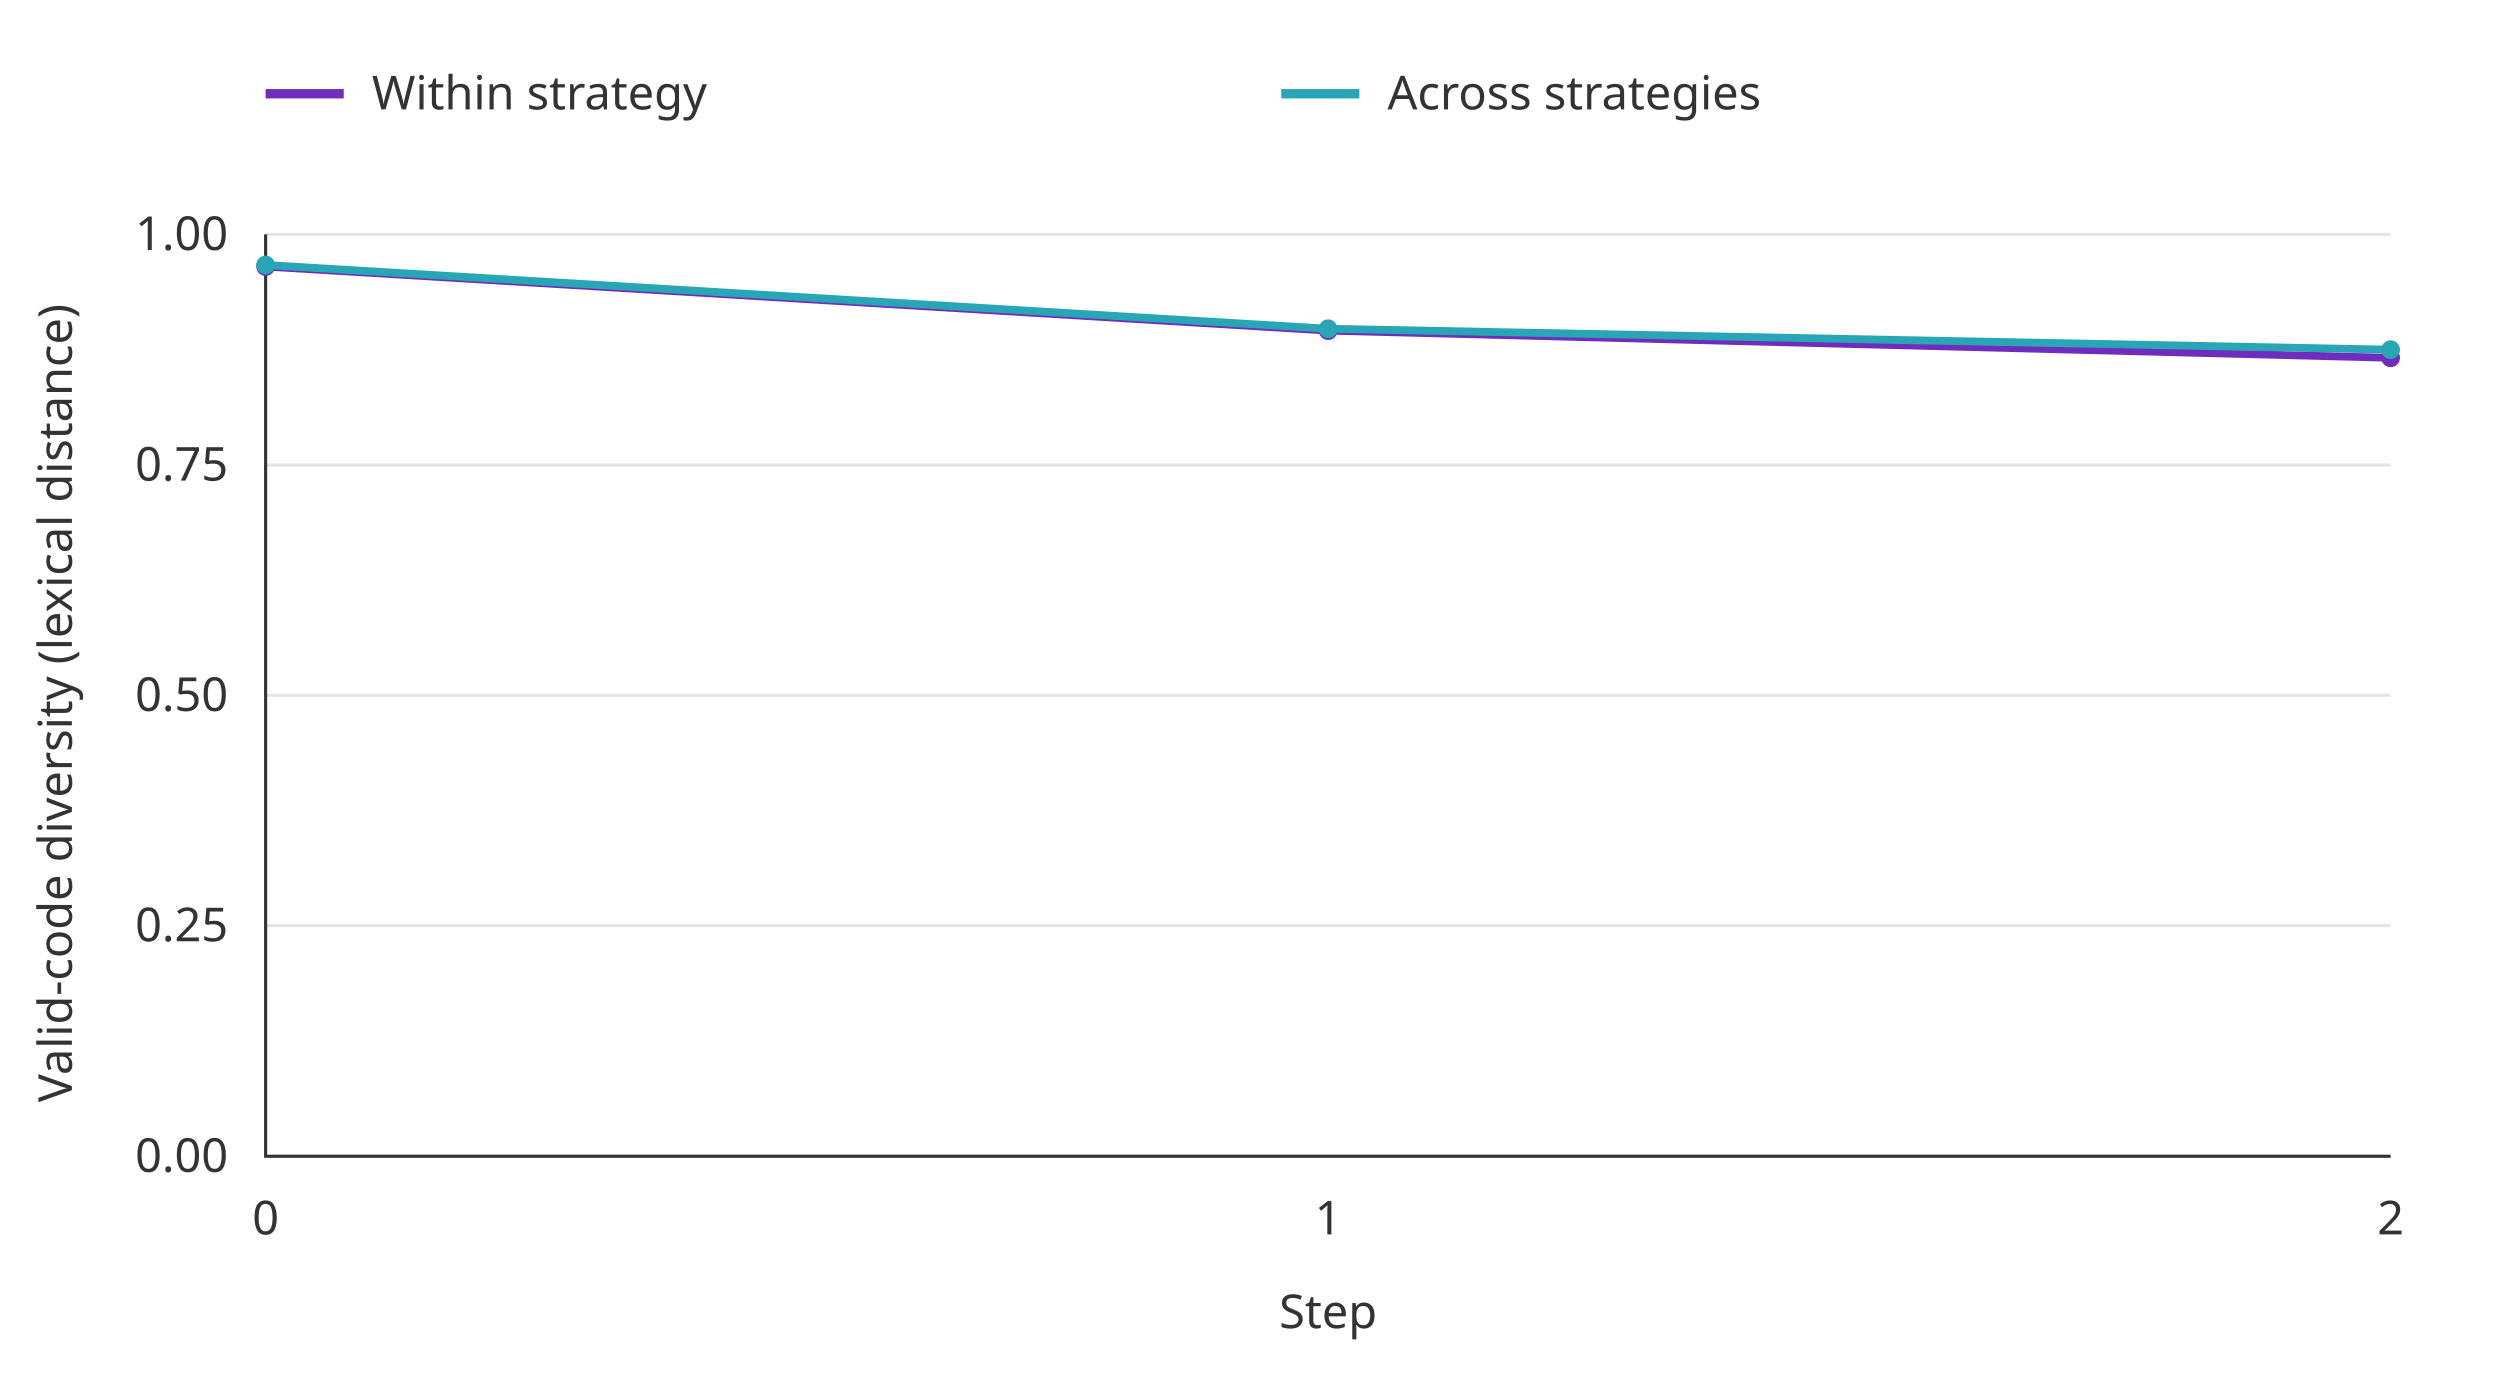
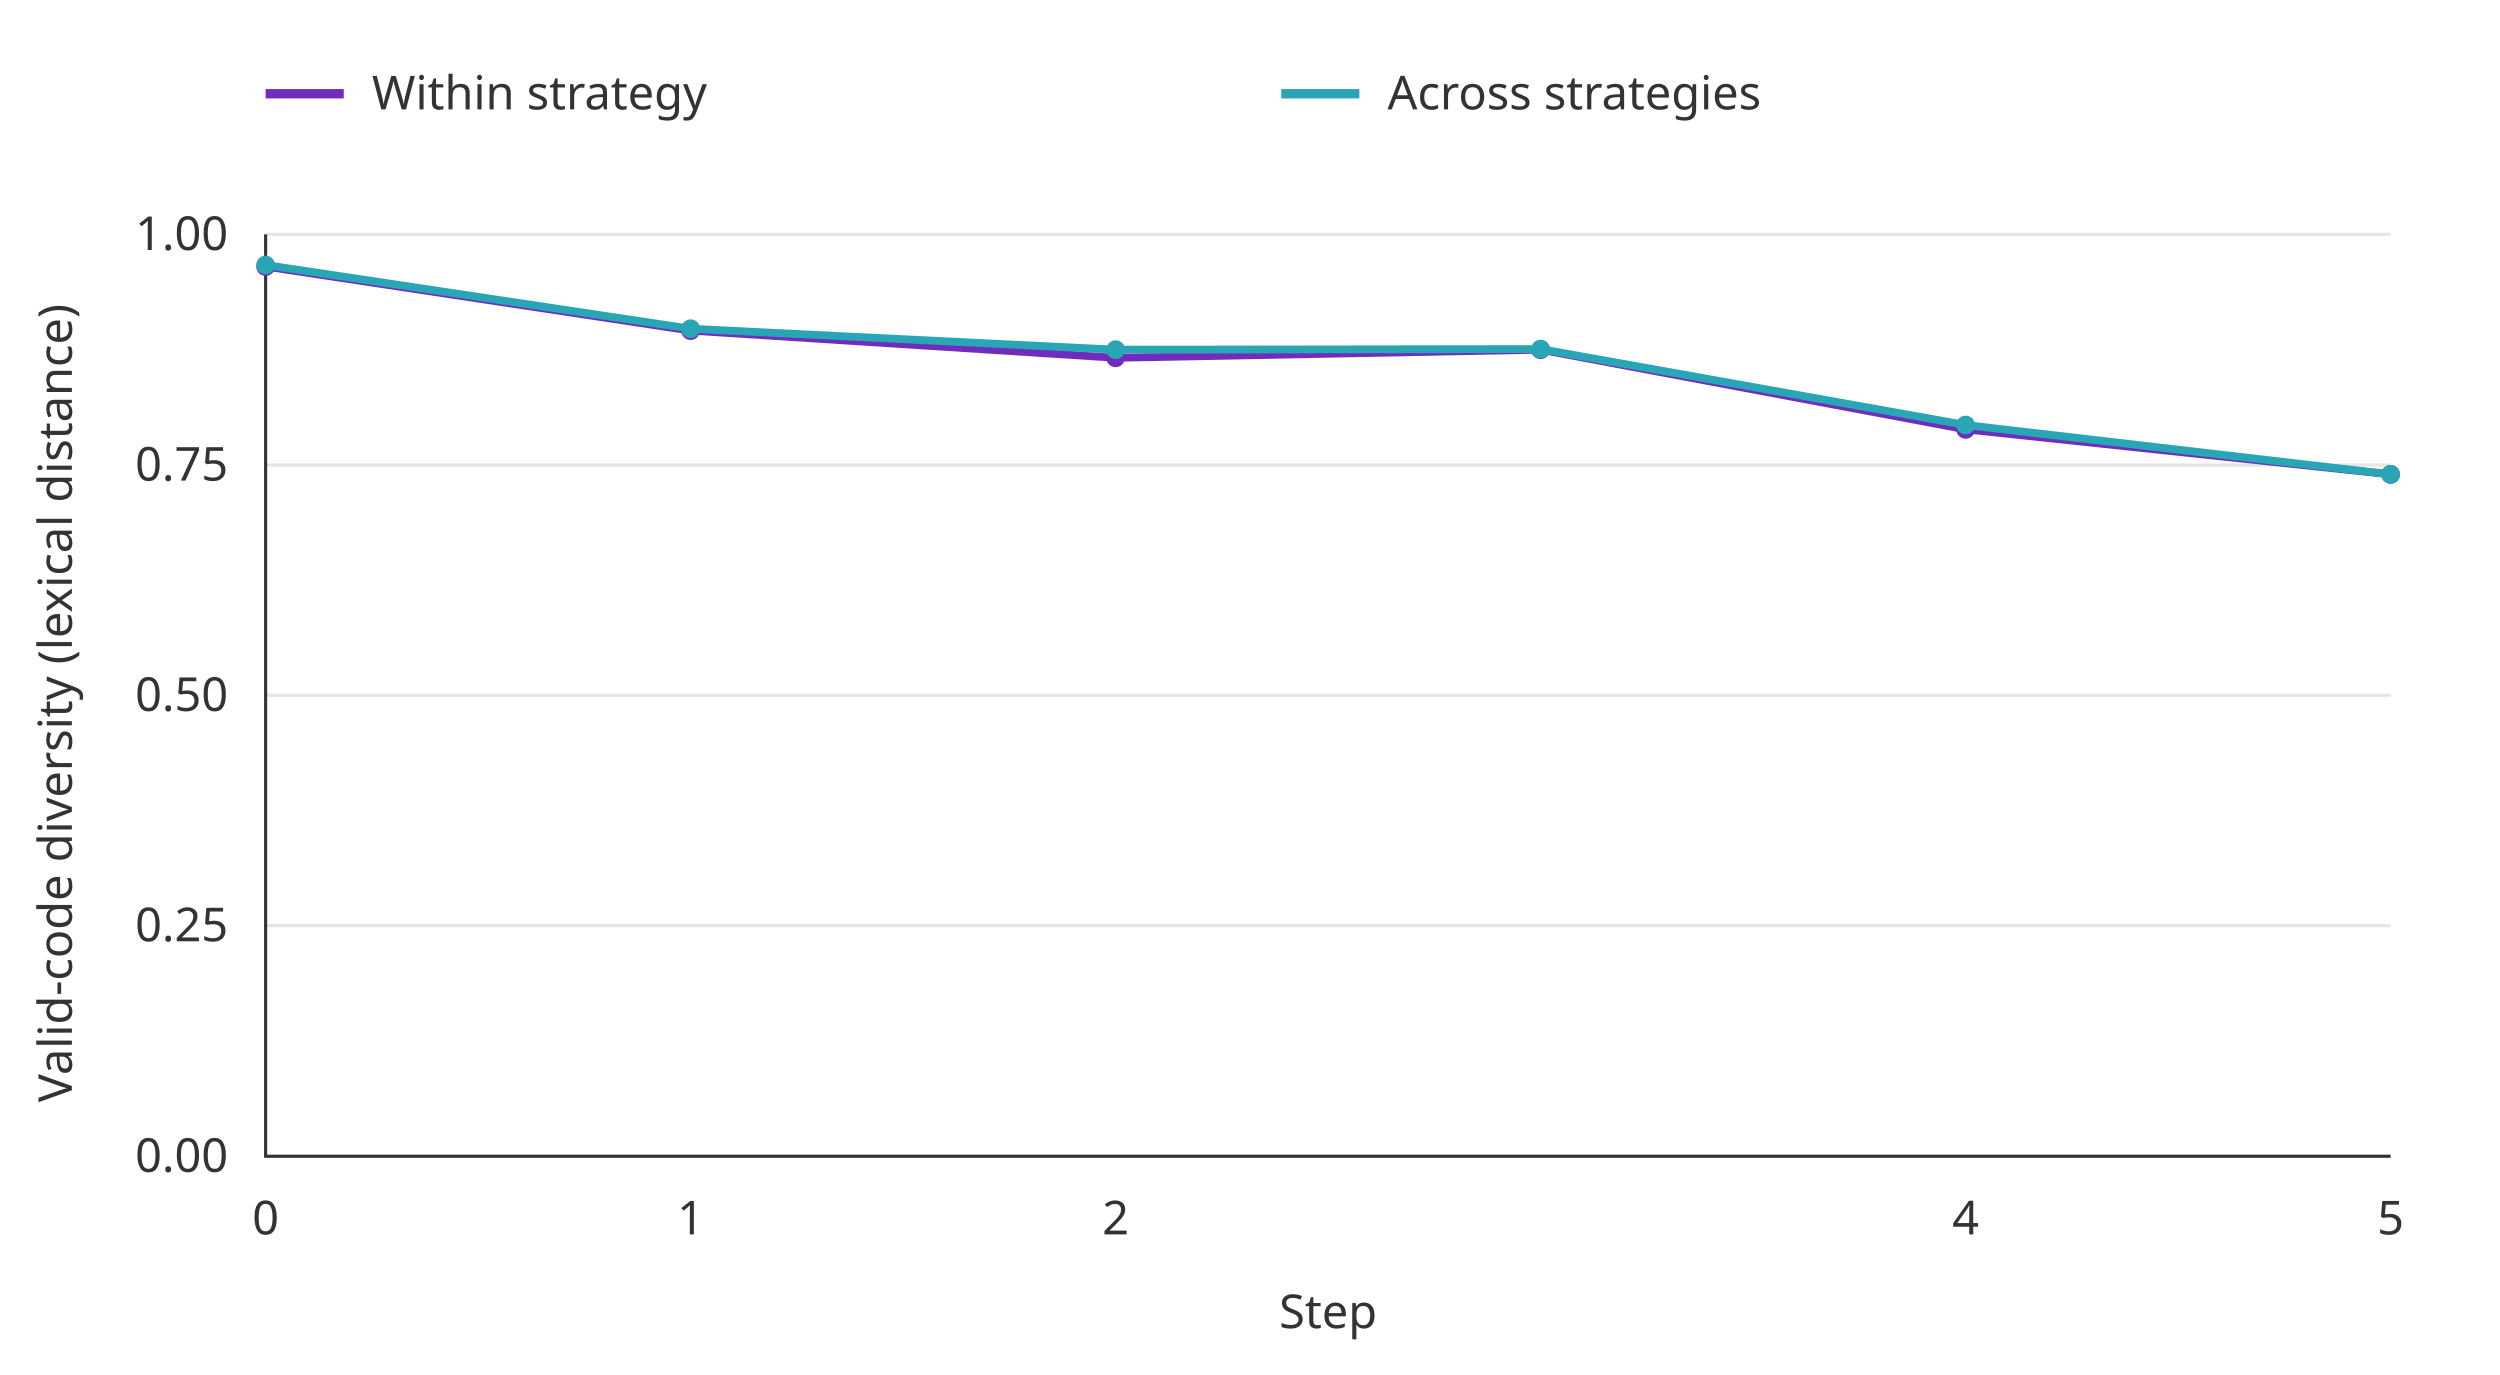
<svg xmlns="http://www.w3.org/2000/svg" width="800" height="440" viewBox="0 0 800 440">
  <rect width="100%" height="100%" fill="white" />
  <g font-family="sans-serif" font-size="15" fill="#333">
    <path d="M85,370.0 H765" stroke="#e5e5e5" />
    <text x="73" y="375.0" text-anchor="end">0.00</text>
    <path d="M85,296.2 H765" stroke="#e5e5e5" />
    <text x="73" y="301.2" text-anchor="end">0.25</text>
    <path d="M85,222.5 H765" stroke="#e5e5e5" />
    <text x="73" y="227.5" text-anchor="end">0.50</text>
    <path d="M85,148.8 H765" stroke="#e5e5e5" />
    <text x="73" y="153.8" text-anchor="end">0.75</text>
    <path d="M85,75.0 H765" stroke="#e5e5e5" />
    <text x="73" y="80.0" text-anchor="end">1.00</text>
    <text x="85.0" y="395" text-anchor="middle">0</text>
-     <text x="425.0" y="395" text-anchor="middle">1</text>
-     <text x="765.0" y="395" text-anchor="middle">2</text>
+     <text x="221.0" y="395" text-anchor="middle">1</text>
+     <text x="357.0" y="395" text-anchor="middle">2</text>
+     <text x="629.0" y="395" text-anchor="middle">4</text>
+     <text x="765.0" y="395" text-anchor="middle">5</text>
    <path d="M85,75 V370 H765" fill="none" stroke="#333" />
    <text x="425" y="425" text-anchor="middle">Step</text>
    <text transform="translate(23,225) rotate(-90)" text-anchor="middle">Valid-code diversity (lexical distance)</text>
    <path d="M85,30 h25" stroke="#702dbd" stroke-width="3" />
    <text x="119" y="35">Within strategy</text>
    <circle cx="85.0" cy="85.3" r="3" fill="#702dbd" />
-     <circle cx="425.0" cy="105.8" r="3" fill="#702dbd" />
-     <circle cx="765.0" cy="114.5" r="3" fill="#702dbd" />
-     <polyline points="85.0,85.3 425.0,105.8 765.0,114.5" fill="none" stroke="#702dbd" stroke-width="2.5" />
+     <circle cx="221.0" cy="105.8" r="3" fill="#702dbd" />
+     <circle cx="357.0" cy="114.5" r="3" fill="#702dbd" />
+     <circle cx="493.0" cy="111.9" r="3" fill="#702dbd" />
+     <circle cx="629.0" cy="137.4" r="3" fill="#702dbd" />
+     <circle cx="765.0" cy="151.8" r="3" fill="#702dbd" />
+     <polyline points="85.0,85.3 221.0,105.8 357.0,114.5 493.0,111.9 629.0,137.4 765.0,151.8" fill="none" stroke="#702dbd" stroke-width="2.5" />
    <path d="M410,30 h25" stroke="#29a6b6" stroke-width="3" />
    <text x="444" y="35">Across strategies</text>
    <circle cx="85.0" cy="84.8" r="3" fill="#29a6b6" />
-     <circle cx="425.0" cy="105.2" r="3" fill="#29a6b6" />
-     <circle cx="765.0" cy="111.9" r="3" fill="#29a6b6" />
-     <polyline points="85.0,84.8 425.0,105.2 765.0,111.9" fill="none" stroke="#29a6b6" stroke-width="2.5" />
+     <circle cx="221.0" cy="105.2" r="3" fill="#29a6b6" />
+     <circle cx="357.0" cy="111.9" r="3" fill="#29a6b6" />
+     <circle cx="493.0" cy="111.7" r="3" fill="#29a6b6" />
+     <circle cx="629.0" cy="136.0" r="3" fill="#29a6b6" />
+     <circle cx="765.0" cy="151.8" r="3" fill="#29a6b6" />
+     <polyline points="85.0,84.8 221.0,105.2 357.0,111.9 493.0,111.7 629.0,136.0 765.0,151.8" fill="none" stroke="#29a6b6" stroke-width="2.5" />
  </g>
</svg>
